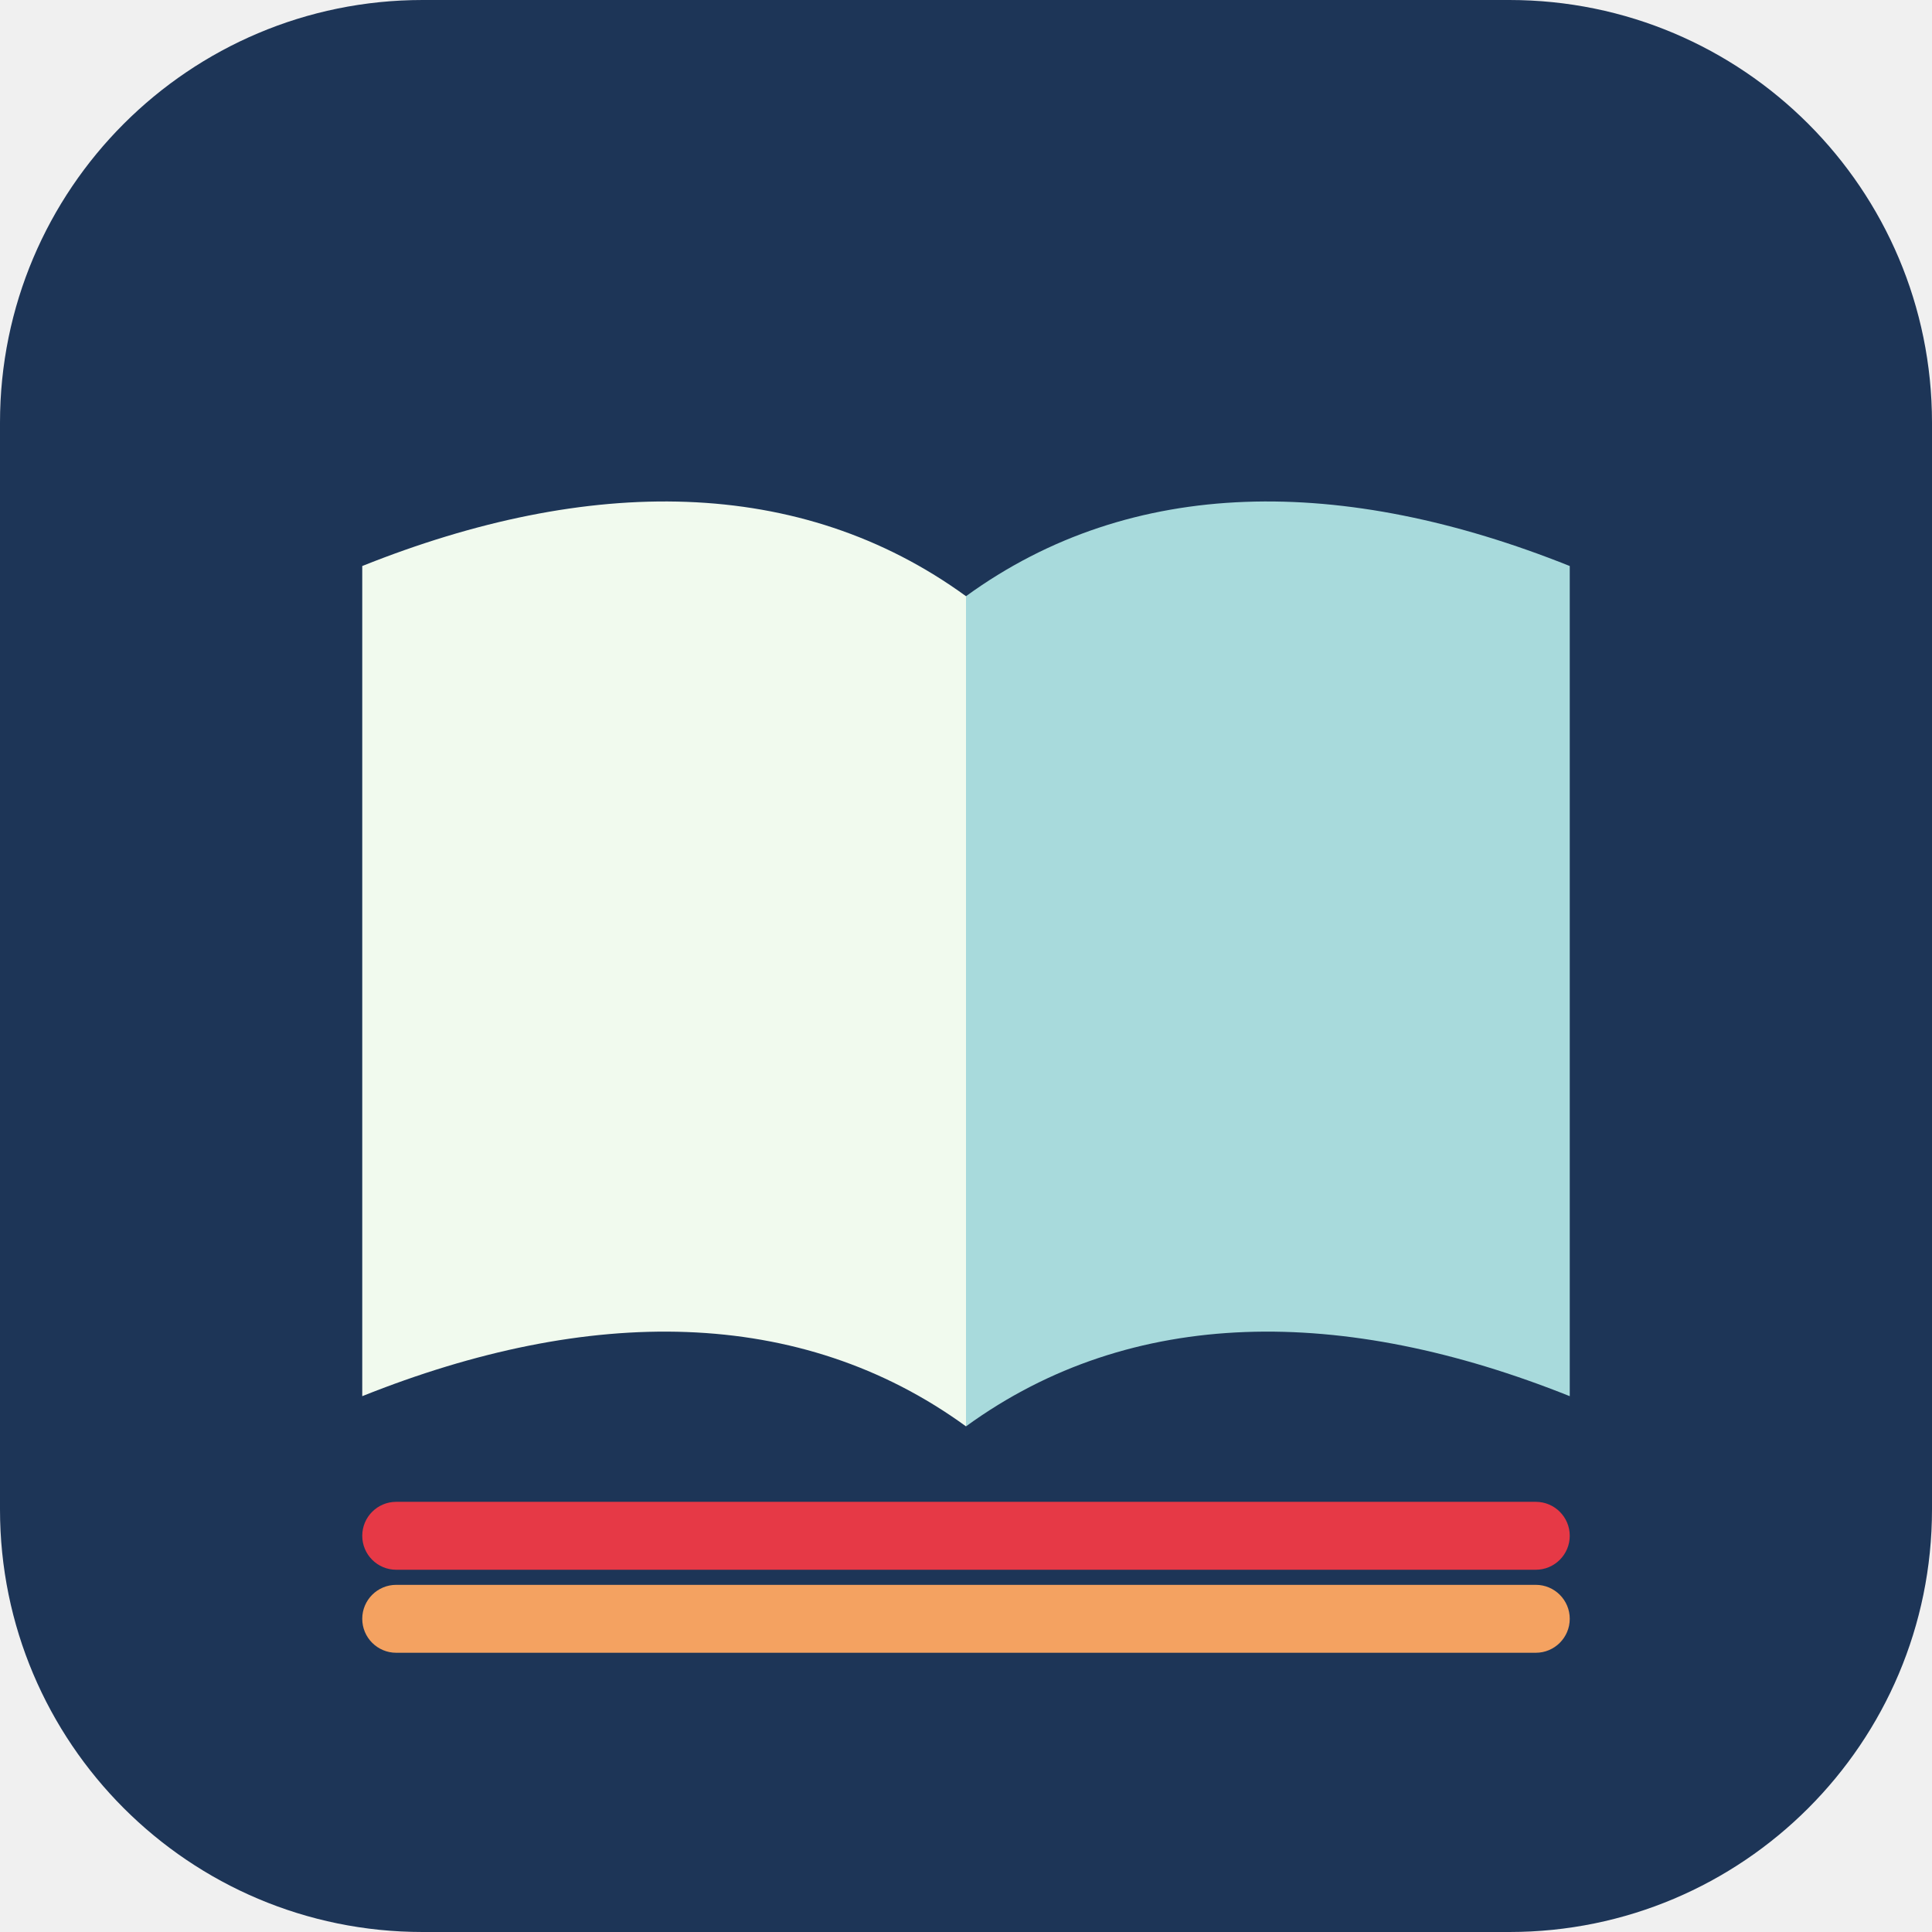
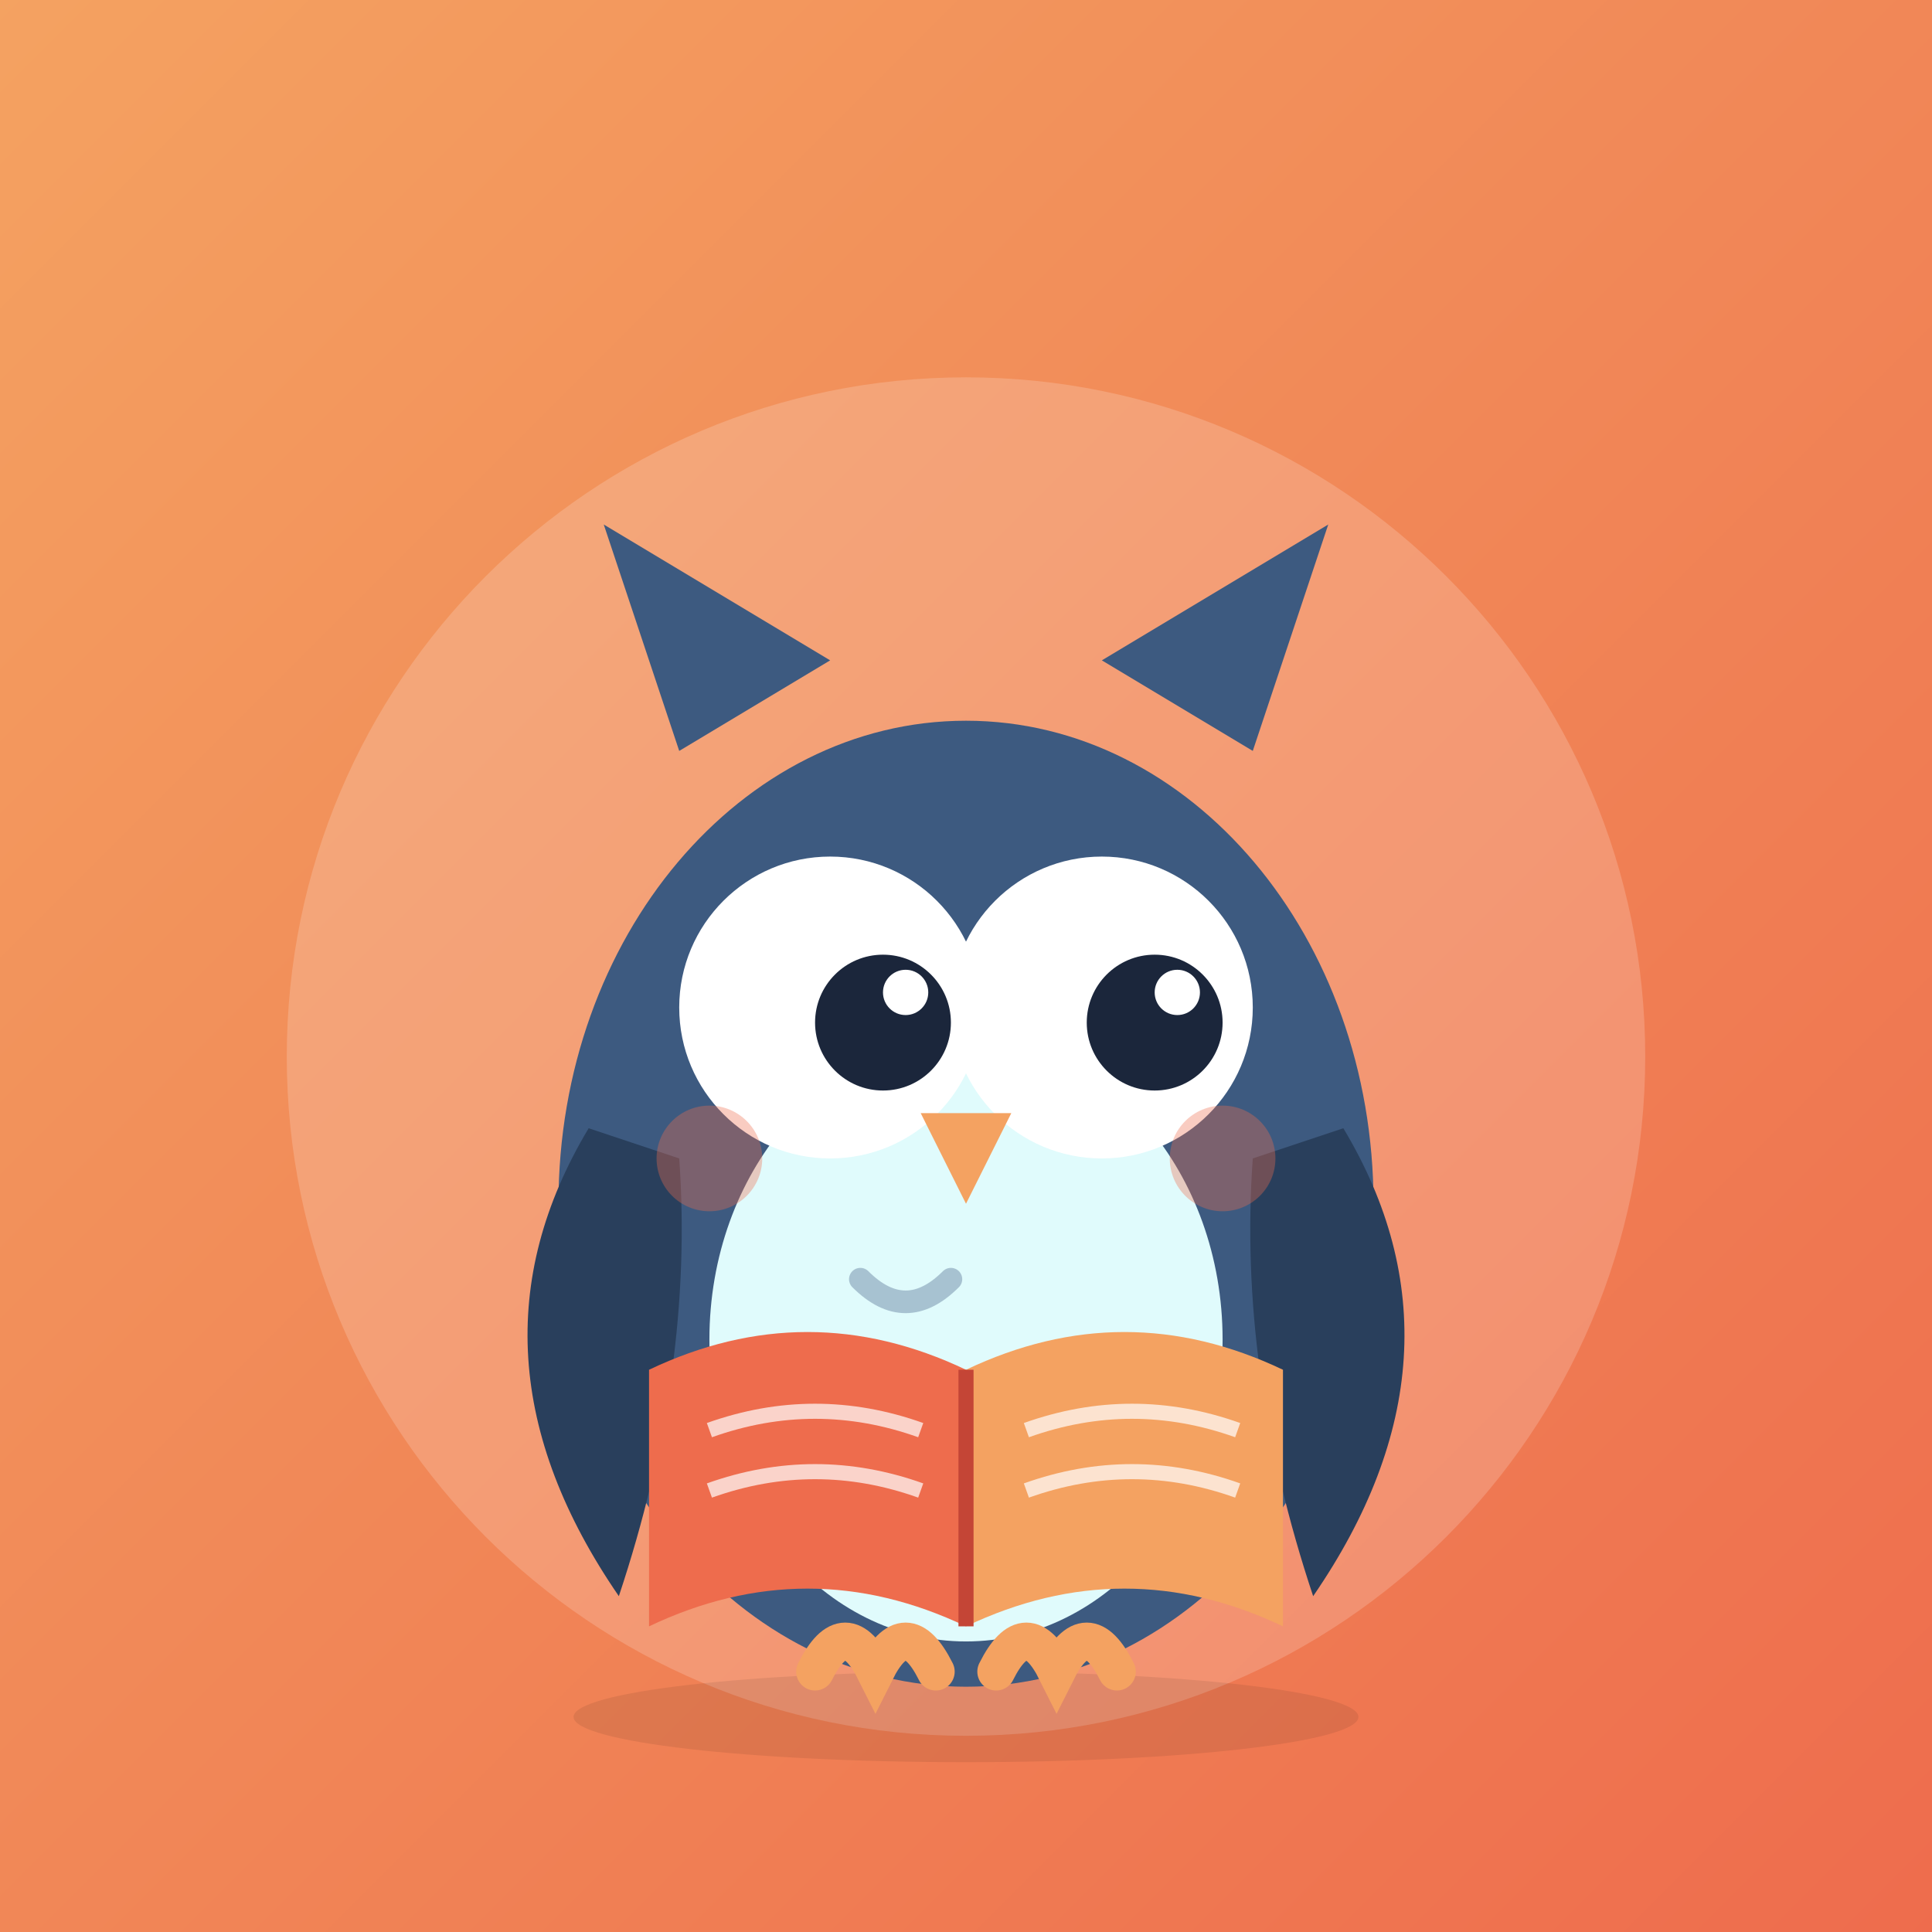
- <svg xmlns="http://www.w3.org/2000/svg" viewBox="0 0 512 512">
-   <rect width="512" height="512" rx="112" fill="#1d3557" />
-   <path d="M96 150c60-24 116-24 160 8v220c-44-32-100-32-160-8z" fill="#f1faee" />
-   <path d="M416 150c-60-24-116-24-160 8v220c44-32 100-32 160-8z" fill="#a8dadc" />
-   <rect x="96" y="398" width="320" height="18" rx="9" fill="#e63946" />
-   <rect x="96" y="420" width="320" height="18" rx="9" fill="#f4a261" />
+ <svg xmlns="http://www.w3.org/2000/svg" viewBox="0 0 1024 1024" width="1024" height="1024">
+   <defs>
+     <linearGradient id="g" x1="0" y1="0" x2="1" y2="1">
+       <stop offset="0" stop-color="#f4a261" />
+       <stop offset="1" stop-color="#ee6c4d" />
+     </linearGradient>
+   </defs>
+   <rect width="1024" height="1024" fill="url(#g)" />
+   <circle cx="512" cy="560" r="360" fill="#fff" opacity=".18" />
+   <svg x="112" y="150" width="800" height="800" viewBox="0 0 200 200" class="sticker" aria-hidden="true">
+     <ellipse cx="100" cy="190" rx="52" ry="6" fill="#000" opacity=".08" />
+     <path d="M62 62l-10-30 30 18zM138 62l10-30-30 18z" fill="#3d5a80" />
+     <ellipse cx="100" cy="122" rx="54" ry="64" fill="#3d5a80" />
+     <ellipse cx="100" cy="140" rx="34" ry="40" fill="#e0fbfc" />
+     <path d="M86 132q6 6 12 0M102 148q6 6 12 0M86 160q6 6 12 0" stroke="#3d5a80" stroke-width="3" fill="none" opacity=".35" stroke-linecap="round" />
+     <path d="M50 112q-18 30 4 62q10-30 8-58z" fill="#293f5c" />
+     <path d="M150 112q18 30-4 62q-10-30-8-58z" fill="#293f5c" />
+     <circle cx="82" cy="96" r="20" fill="#fff" />
+     <circle cx="118" cy="96" r="20" fill="#fff" />
+     <circle cx="89" cy="98" r="9" fill="#1b263b" />
+     <circle cx="125" cy="98" r="9" fill="#1b263b" />
+     <circle cx="92" cy="94" r="3" fill="#fff" />
+     <circle cx="128" cy="94" r="3" fill="#fff" />
+     <circle cx="66" cy="116" r="7" fill="#ee6c4d" opacity=".35" />
+     <circle cx="134" cy="116" r="7" fill="#ee6c4d" opacity=".35" />
+     <path d="M94 110l6 12 6-12z" fill="#f4a261" />
+     <path d="M80 184q4-8 8 0q4-8 8 0M104 184q4-8 8 0q4-8 8 0" stroke="#f4a261" stroke-width="5" fill="none" stroke-linecap="round" />
+     <g transform="translate(58 140)">
+       <path d="M0 4q21-10 42 0v34q-21-10-42 0z" fill="#ee6c4d" />
+       <path d="M42 4q21-10 42 0v34q-21-10-42 0z" fill="#f4a261" />
+       <path d="M42 4v34" stroke="#c44536" stroke-width="2" />
+       <path d="M8 12q14-5 28 0M8 20q14-5 28 0M50 12q14-5 28 0M50 20q14-5 28 0" stroke="#fff" stroke-width="2" opacity=".7" fill="none" />
+     </g>
+   </svg>
</svg>
